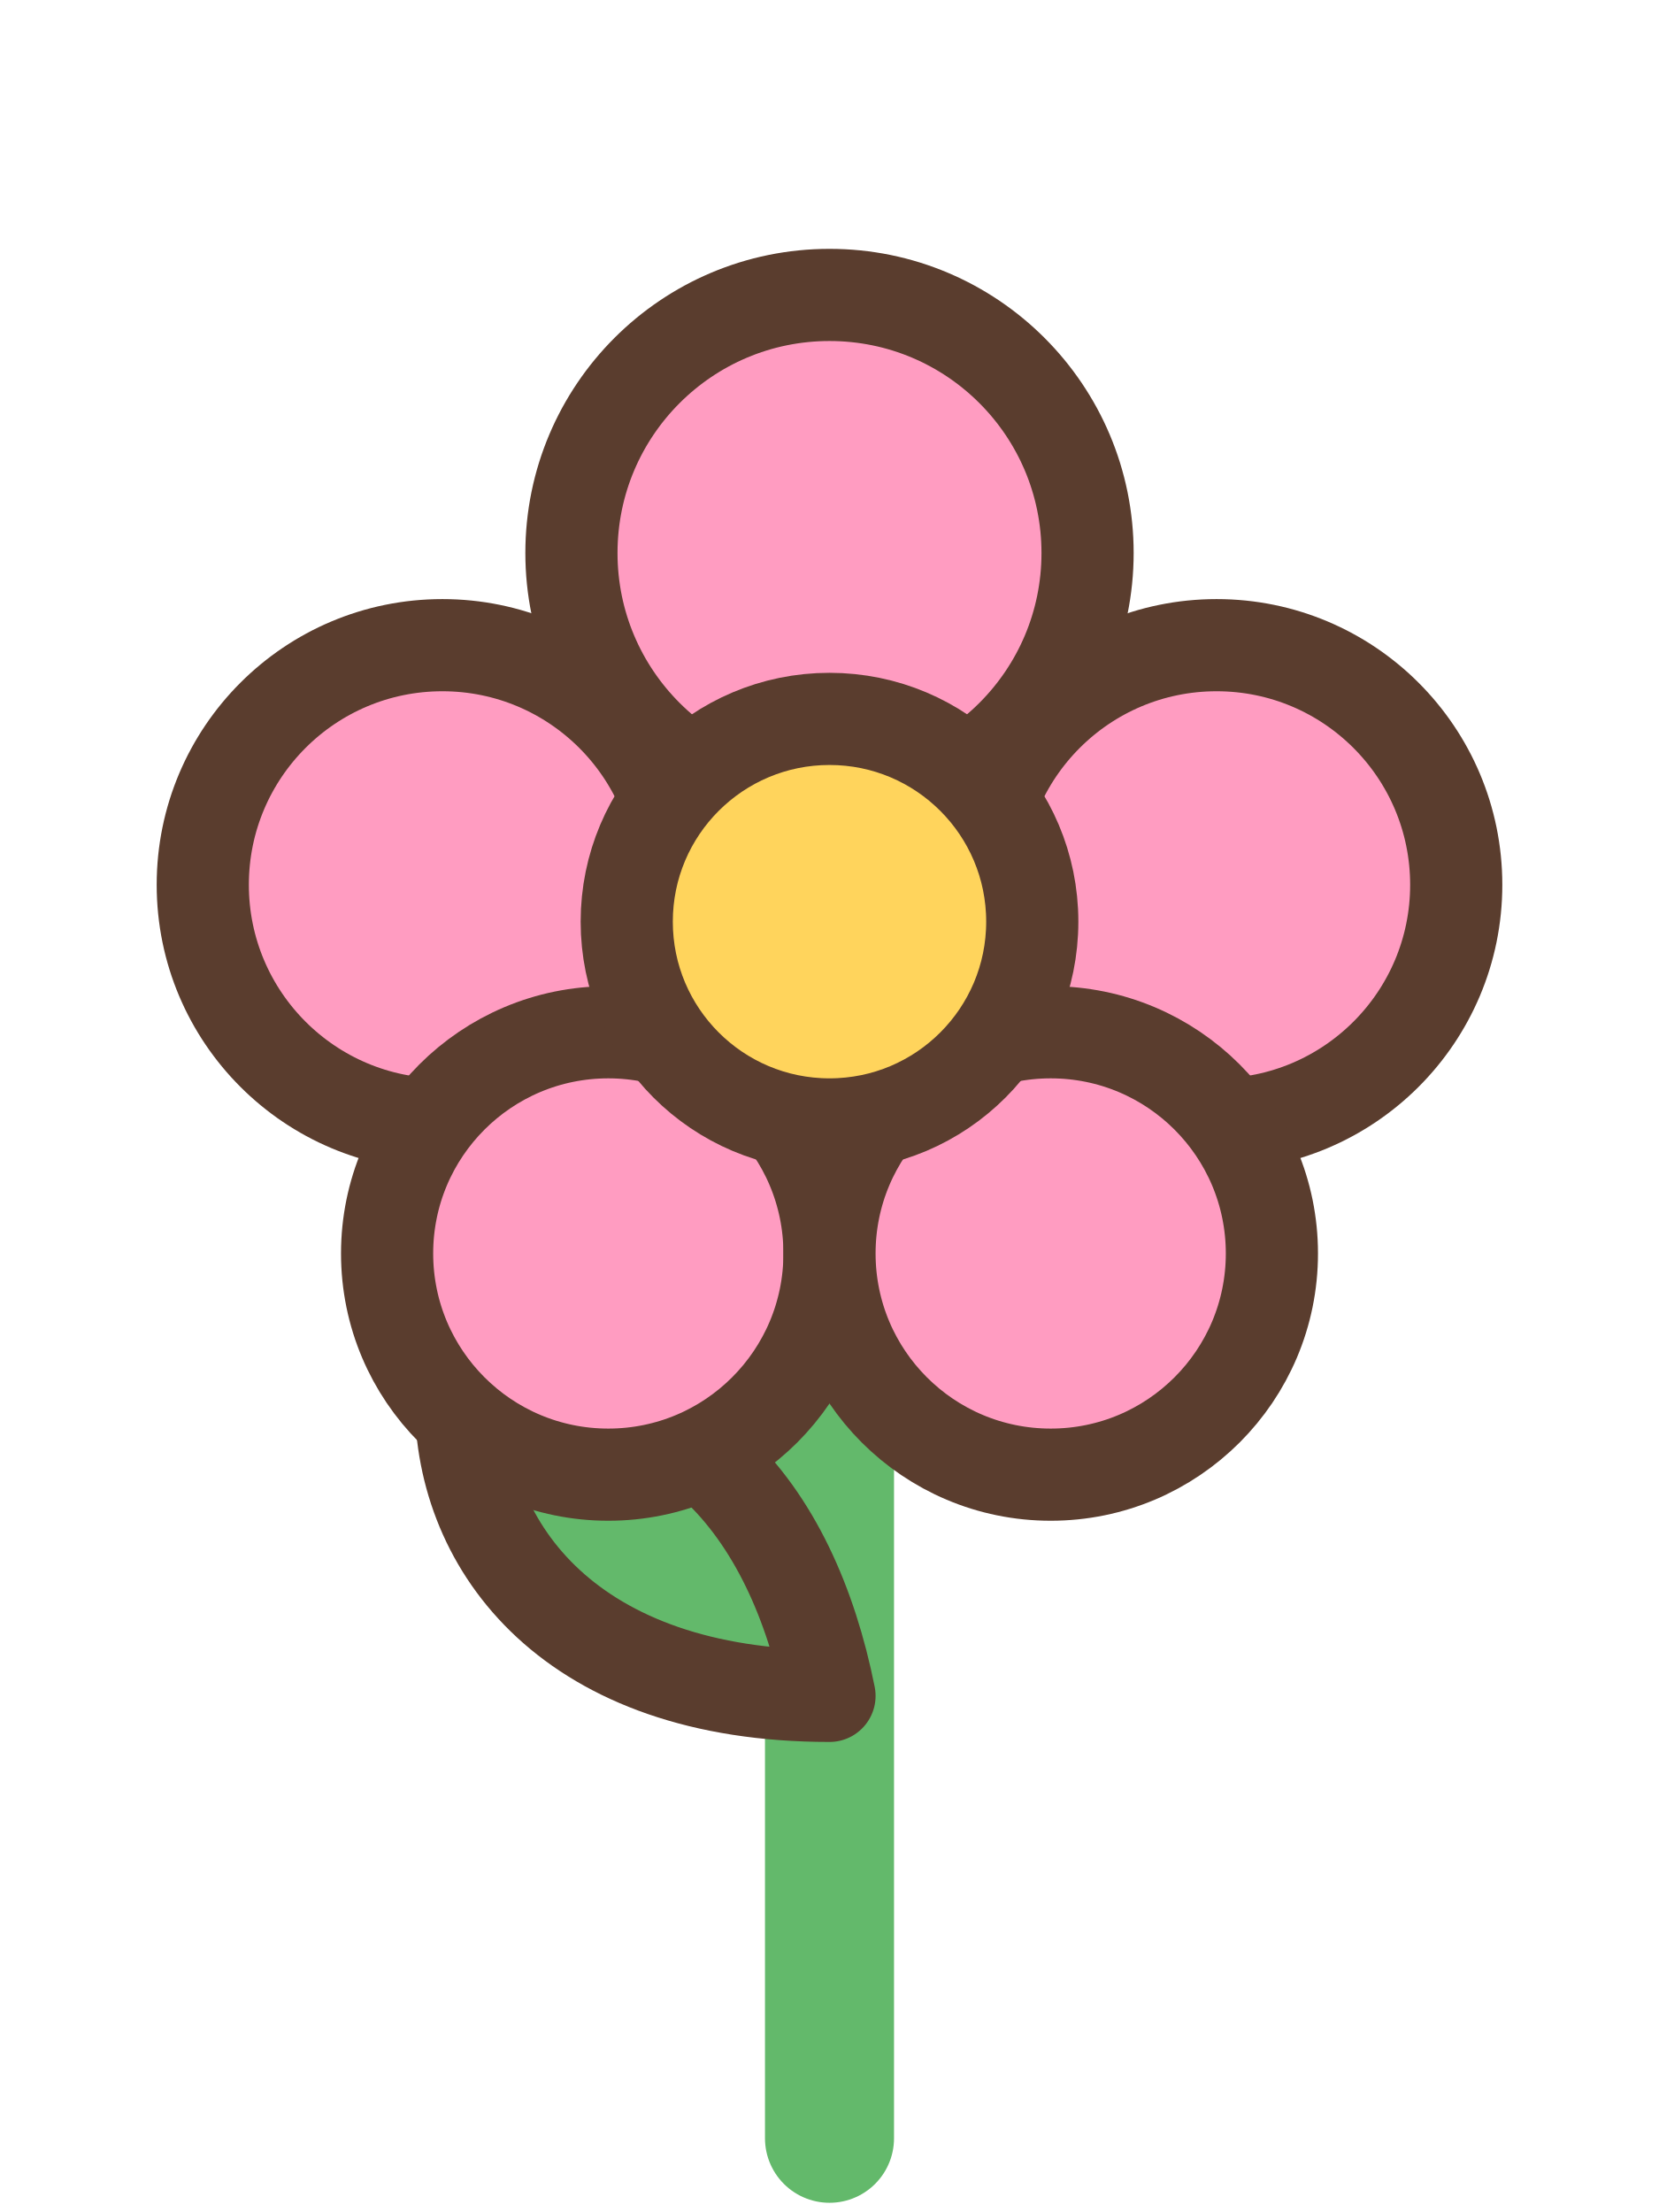
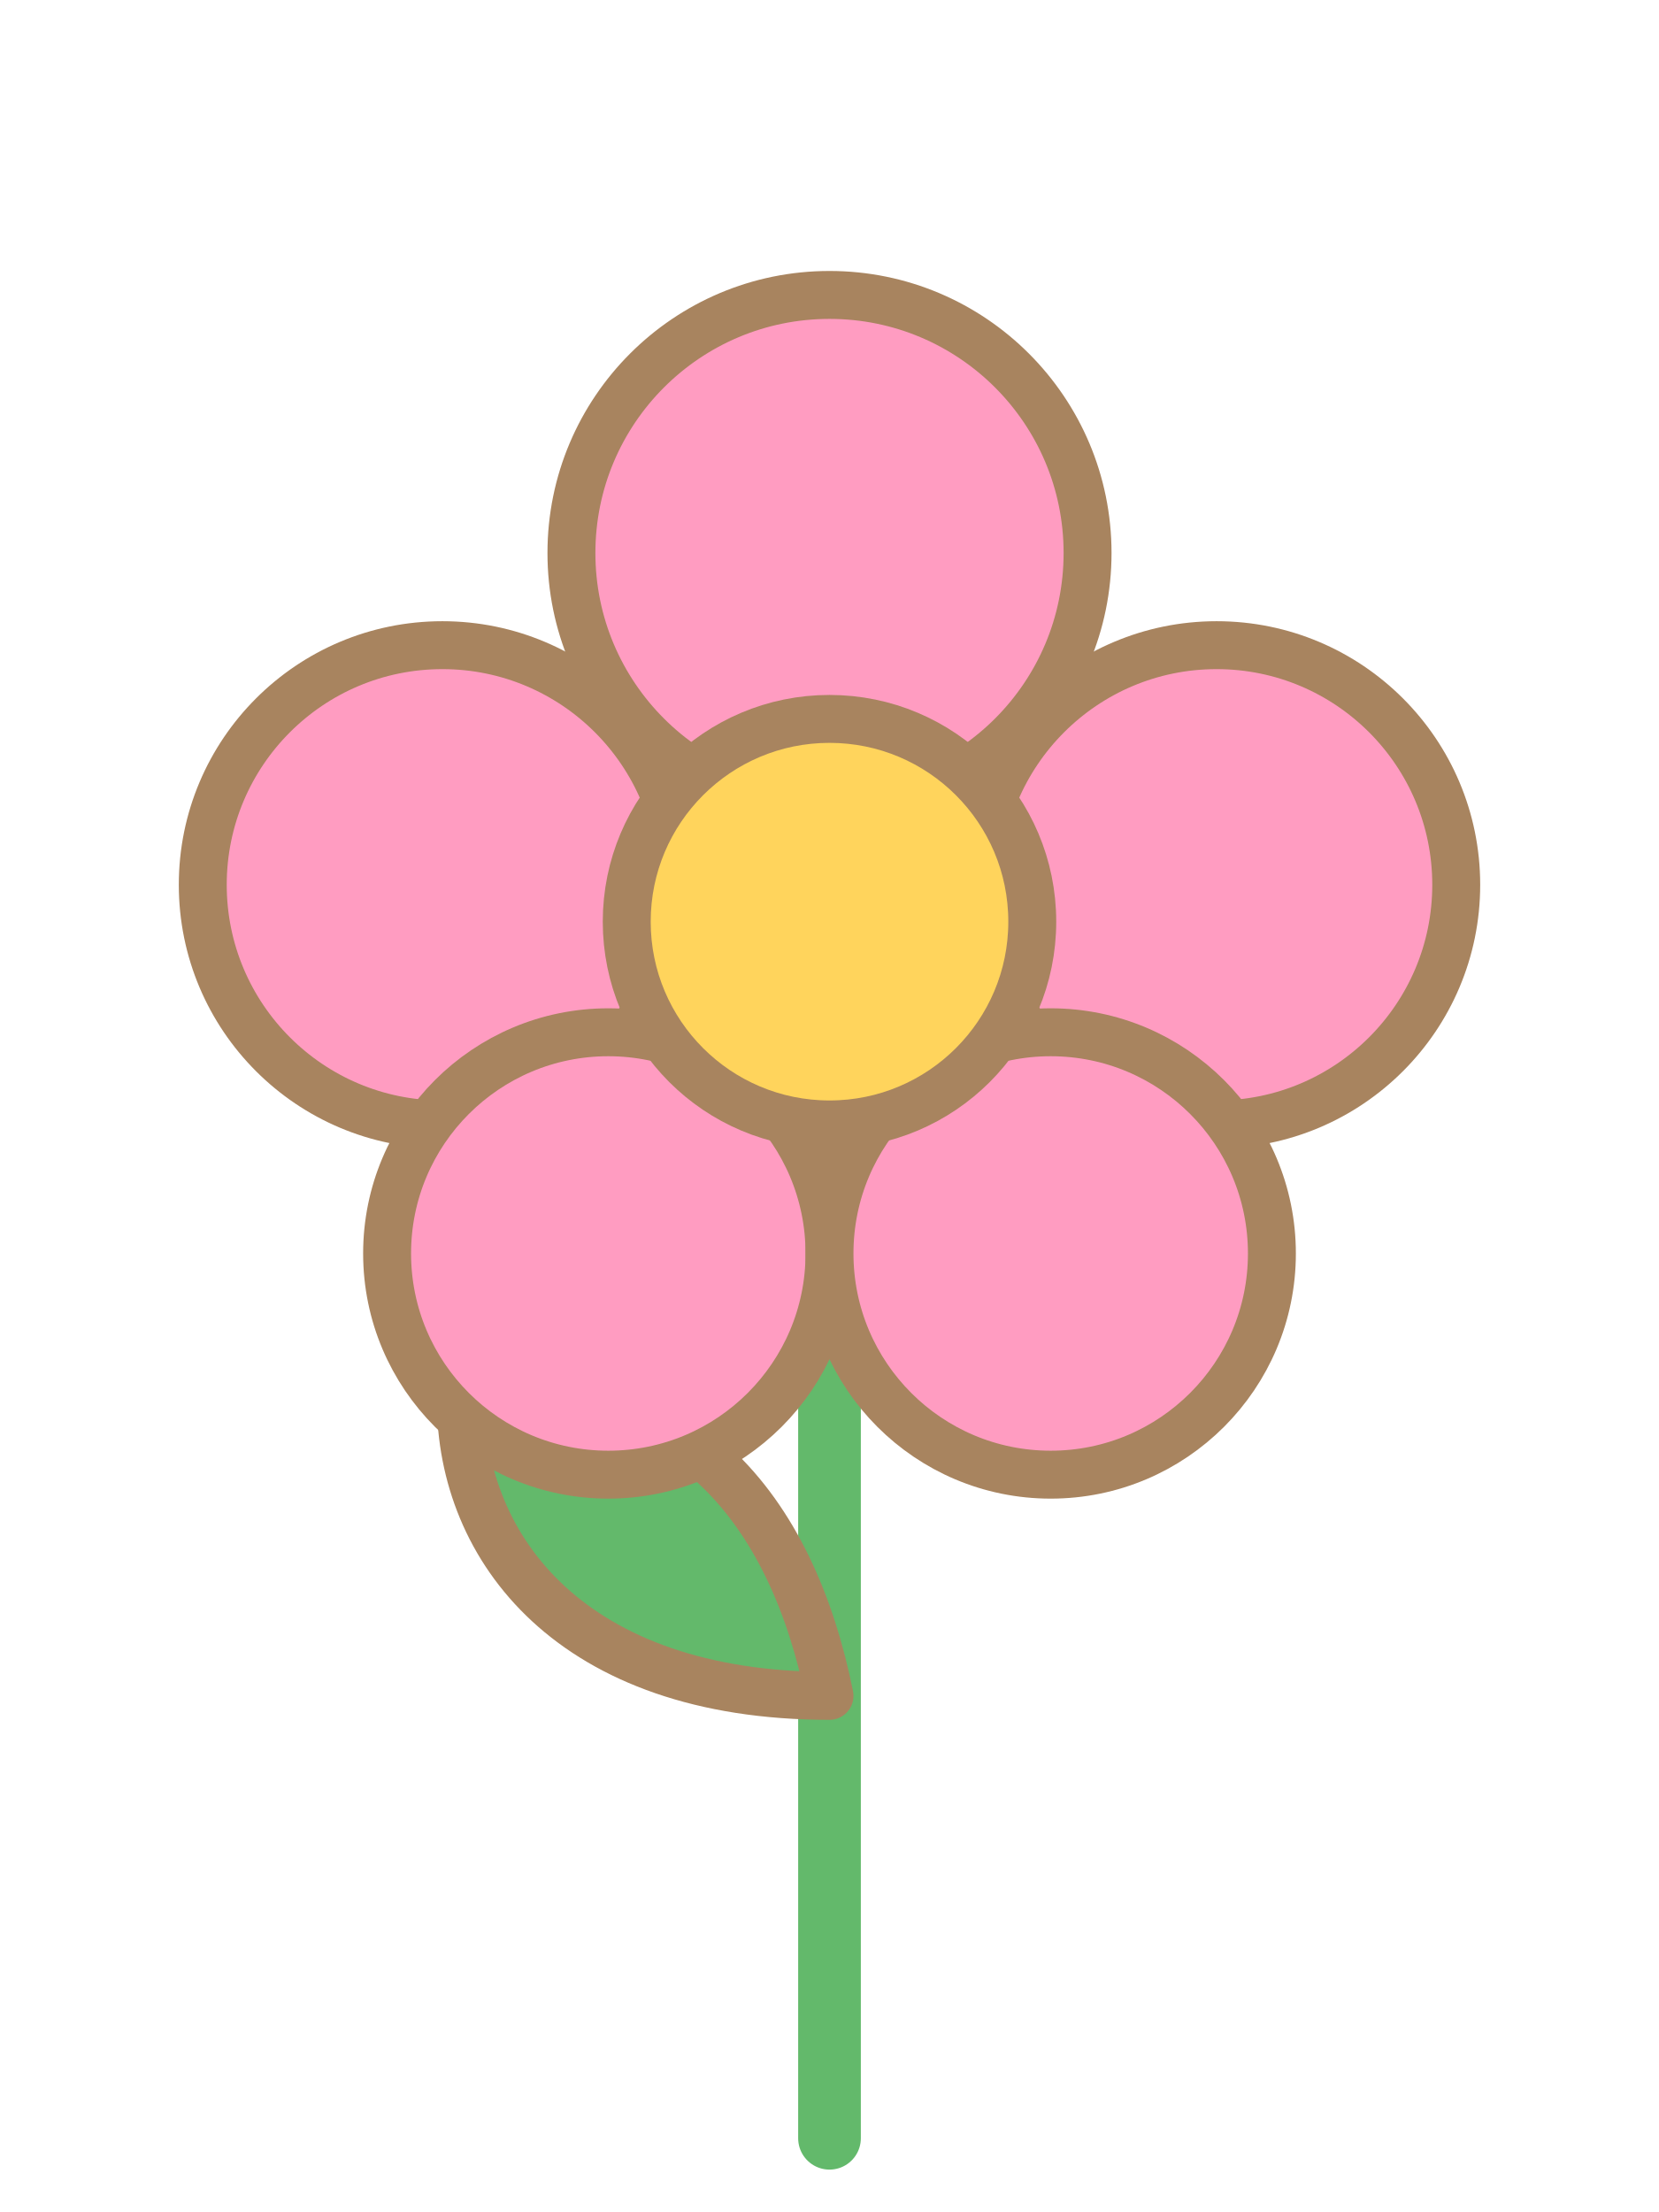
<svg xmlns="http://www.w3.org/2000/svg" viewBox="0 0 90 120" width="90" height="120">
-   <g stroke="#5A3D2E" stroke-width="5" stroke-linecap="round" stroke-linejoin="round">
-     <path d="M45 116V56" fill="none" stroke="#63B96B" stroke-width="7" />
+   <g stroke="#a8845f" stroke-width="2.6" stroke-linecap="round" stroke-linejoin="round">
+     <path d="M45 116V56" fill="none" stroke="#63B96B" stroke-width="3.4" />
    <path d="M45 92c-14 0-20-8-20-16 12-2 18 6 20 16z" fill="#63B96B" />
    <g fill="#FF9CC1">
      <circle cx="45" cy="30" r="14" />
      <circle cx="24" cy="48" r="13" />
      <circle cx="66" cy="48" r="13" />
      <circle cx="33" cy="68" r="12" />
      <circle cx="57" cy="68" r="12" />
    </g>
    <circle cx="45" cy="50" r="11" fill="#FFD45C" />
  </g>
</svg>
